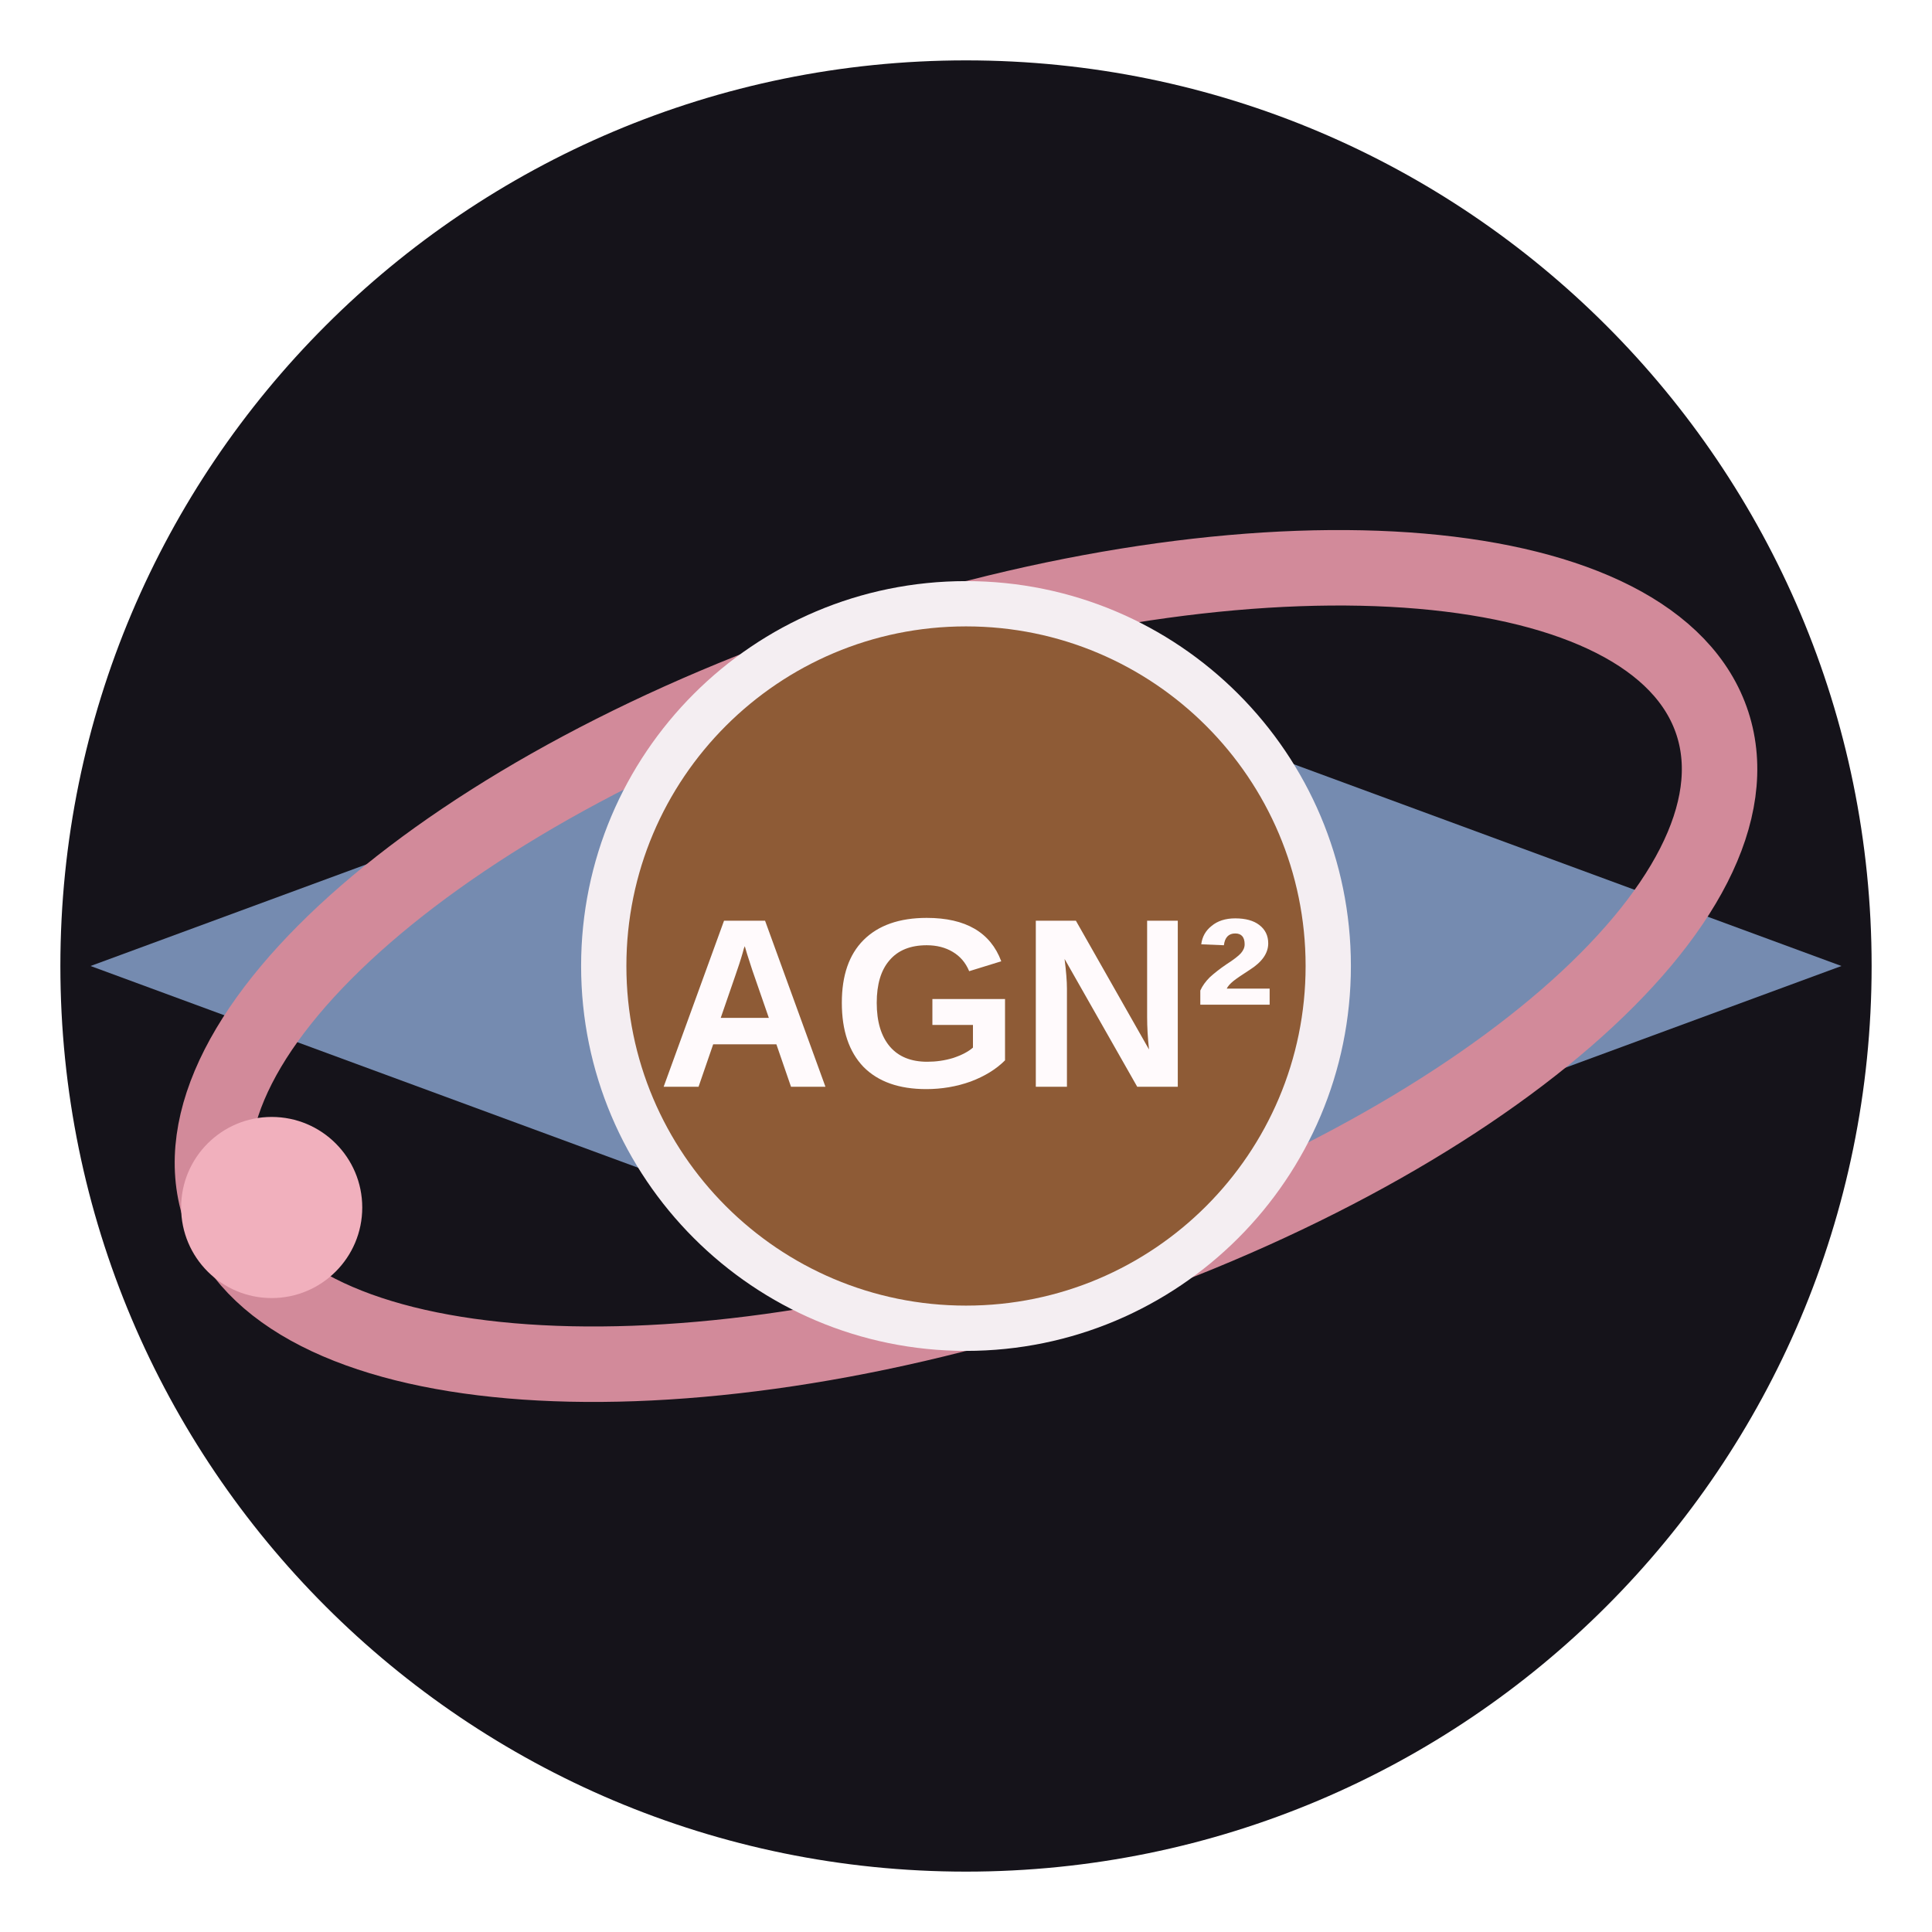
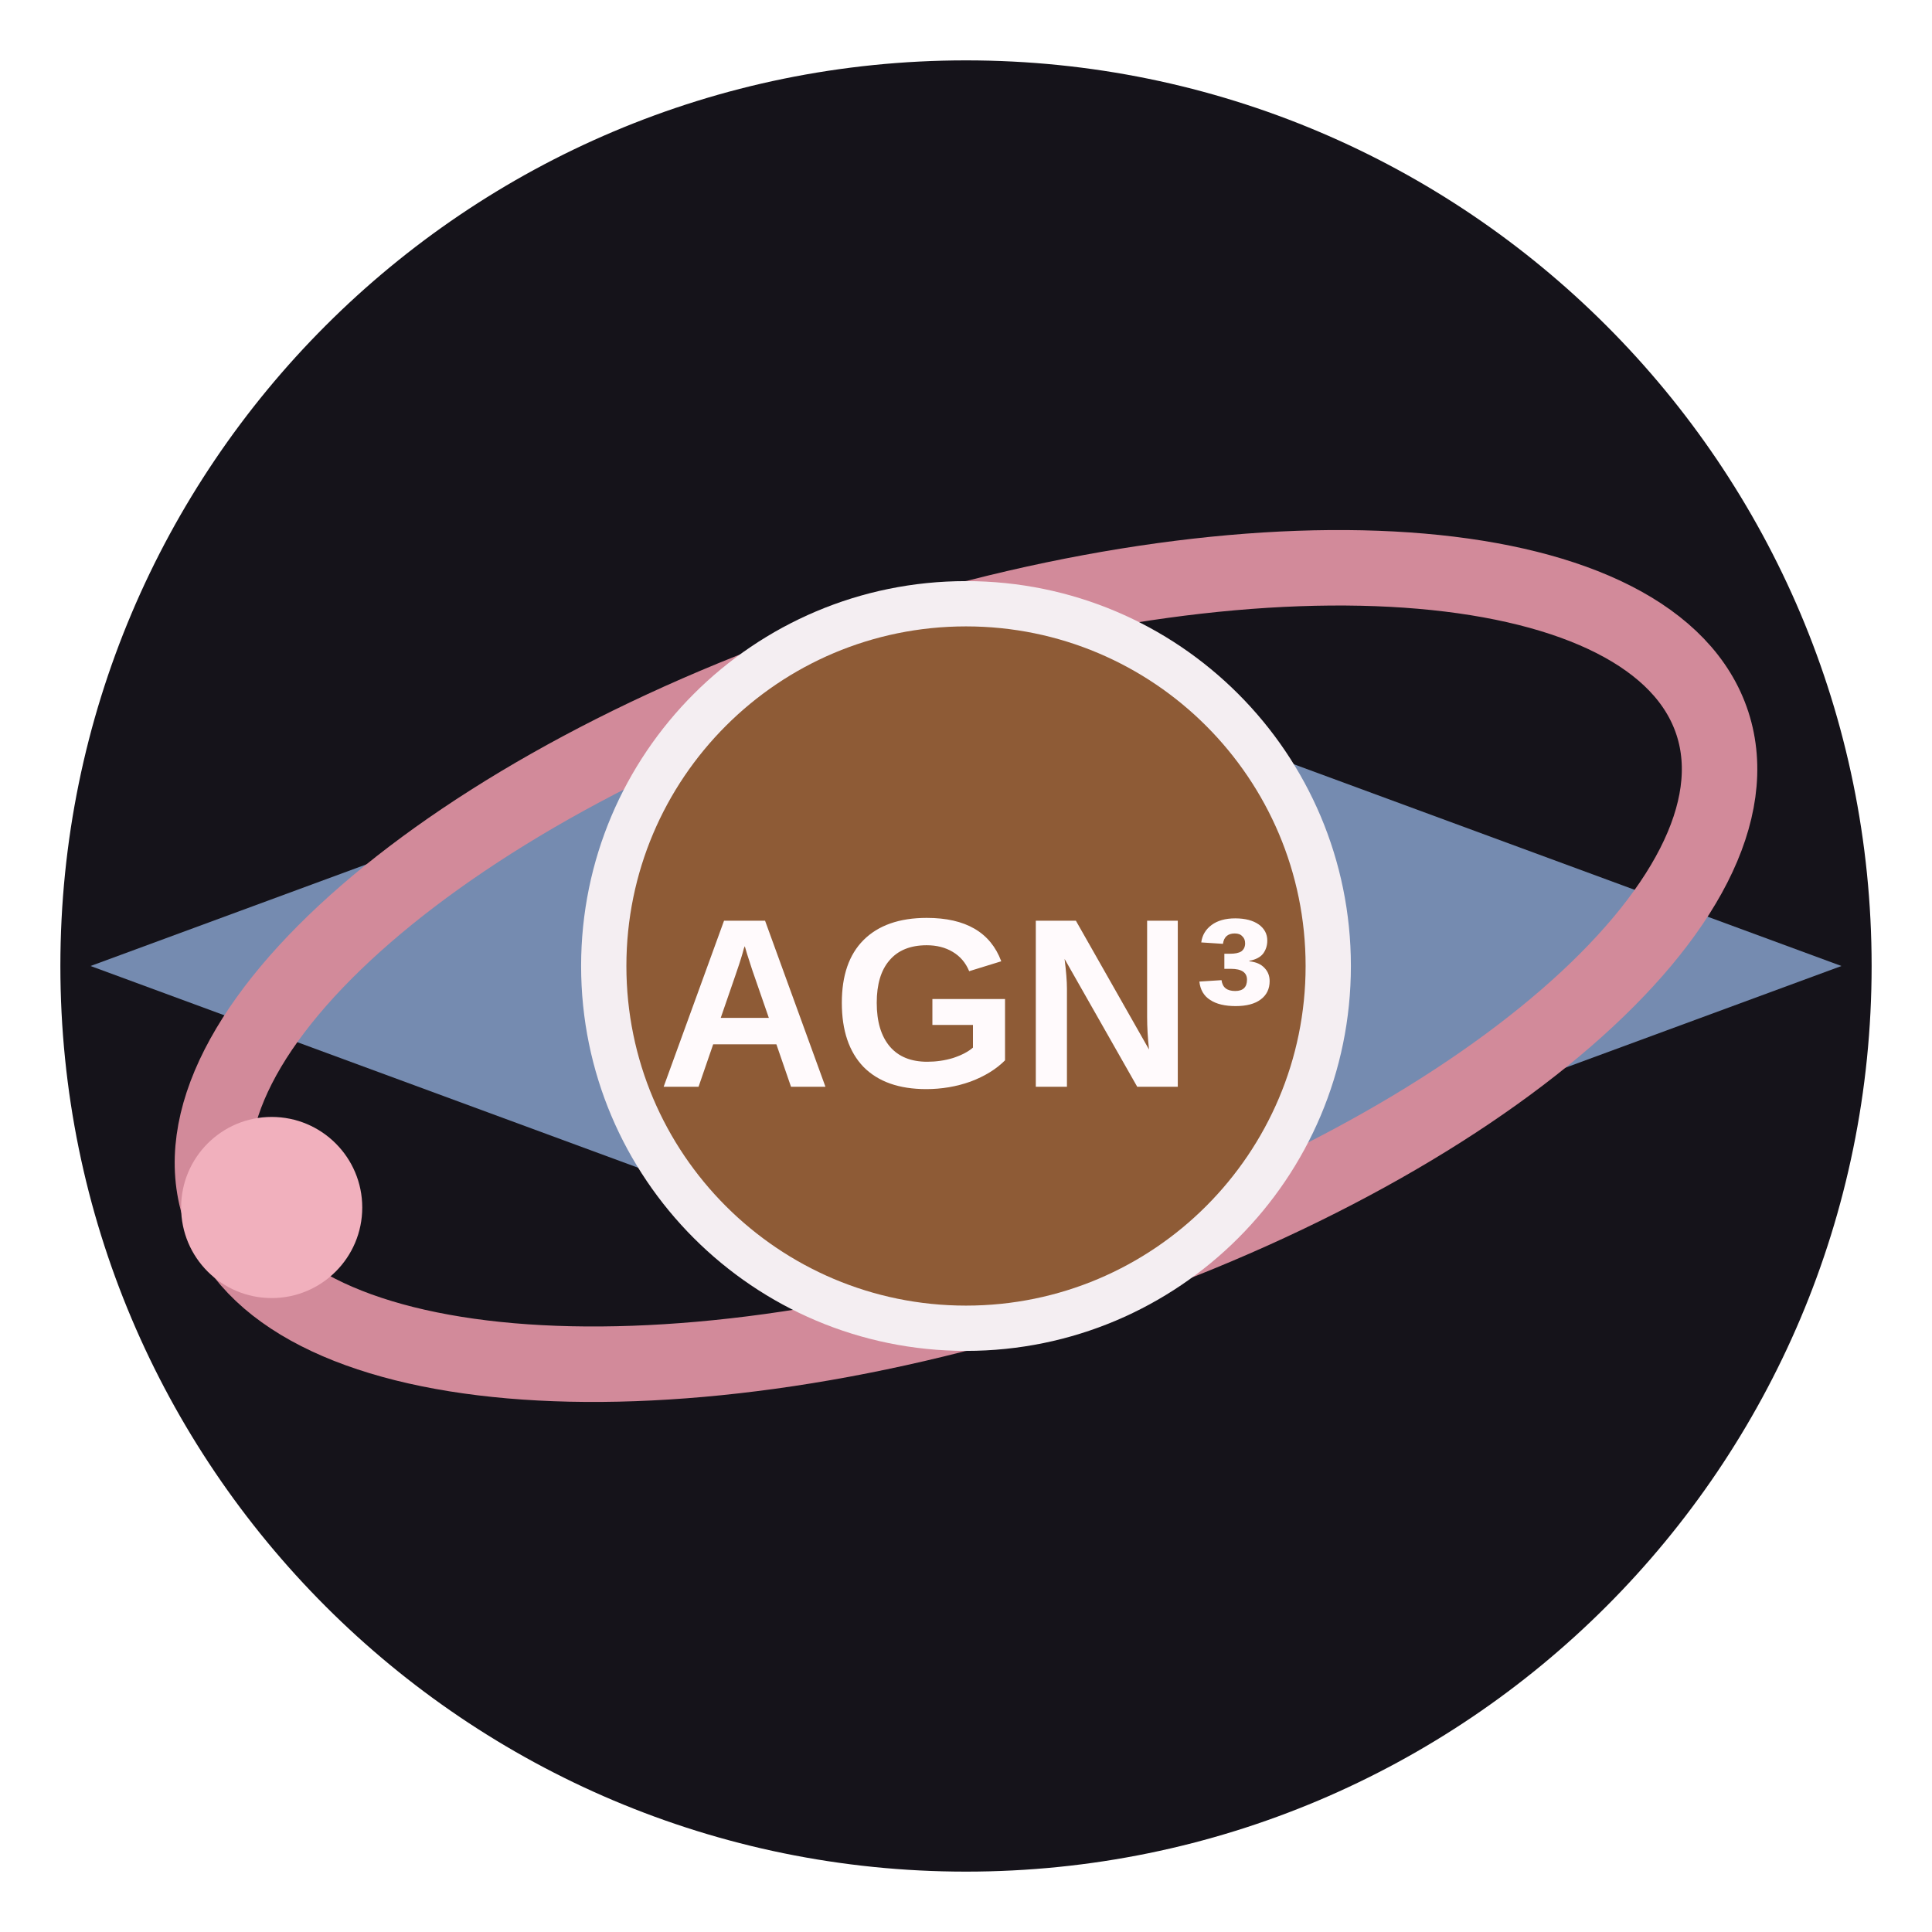
<svg xmlns="http://www.w3.org/2000/svg" viewBox="0 0 64 64">
  <circle cx="32" cy="32" r="30" fill="#15131a" />
  <path d="M3 32 22 25v14ZM61 32 42 25v14Z" fill="#8098c0" opacity=".9" />
  <ellipse cx="32" cy="32" rx="26" ry="11" fill="none" stroke="#d28a9a" stroke-width="2.5" transform="rotate(-18 32 32)" />
  <circle cx="32" cy="32" r="12" fill="#8e5b36" stroke="#f4eef2" stroke-width="1.5" />
  <circle cx="9" cy="40" r="3" fill="#f1b0bd" />
-   <text x="32" y="36" text-anchor="middle" fill="#fffafc" font-family="Arial, sans-serif" font-size="8" font-weight="800">AGN²</text>
+   <text x="32" y="36" text-anchor="middle" fill="#fffafc" font-family="Arial, sans-serif" font-size="8" font-weight="800">AGN³</text>
</svg>
